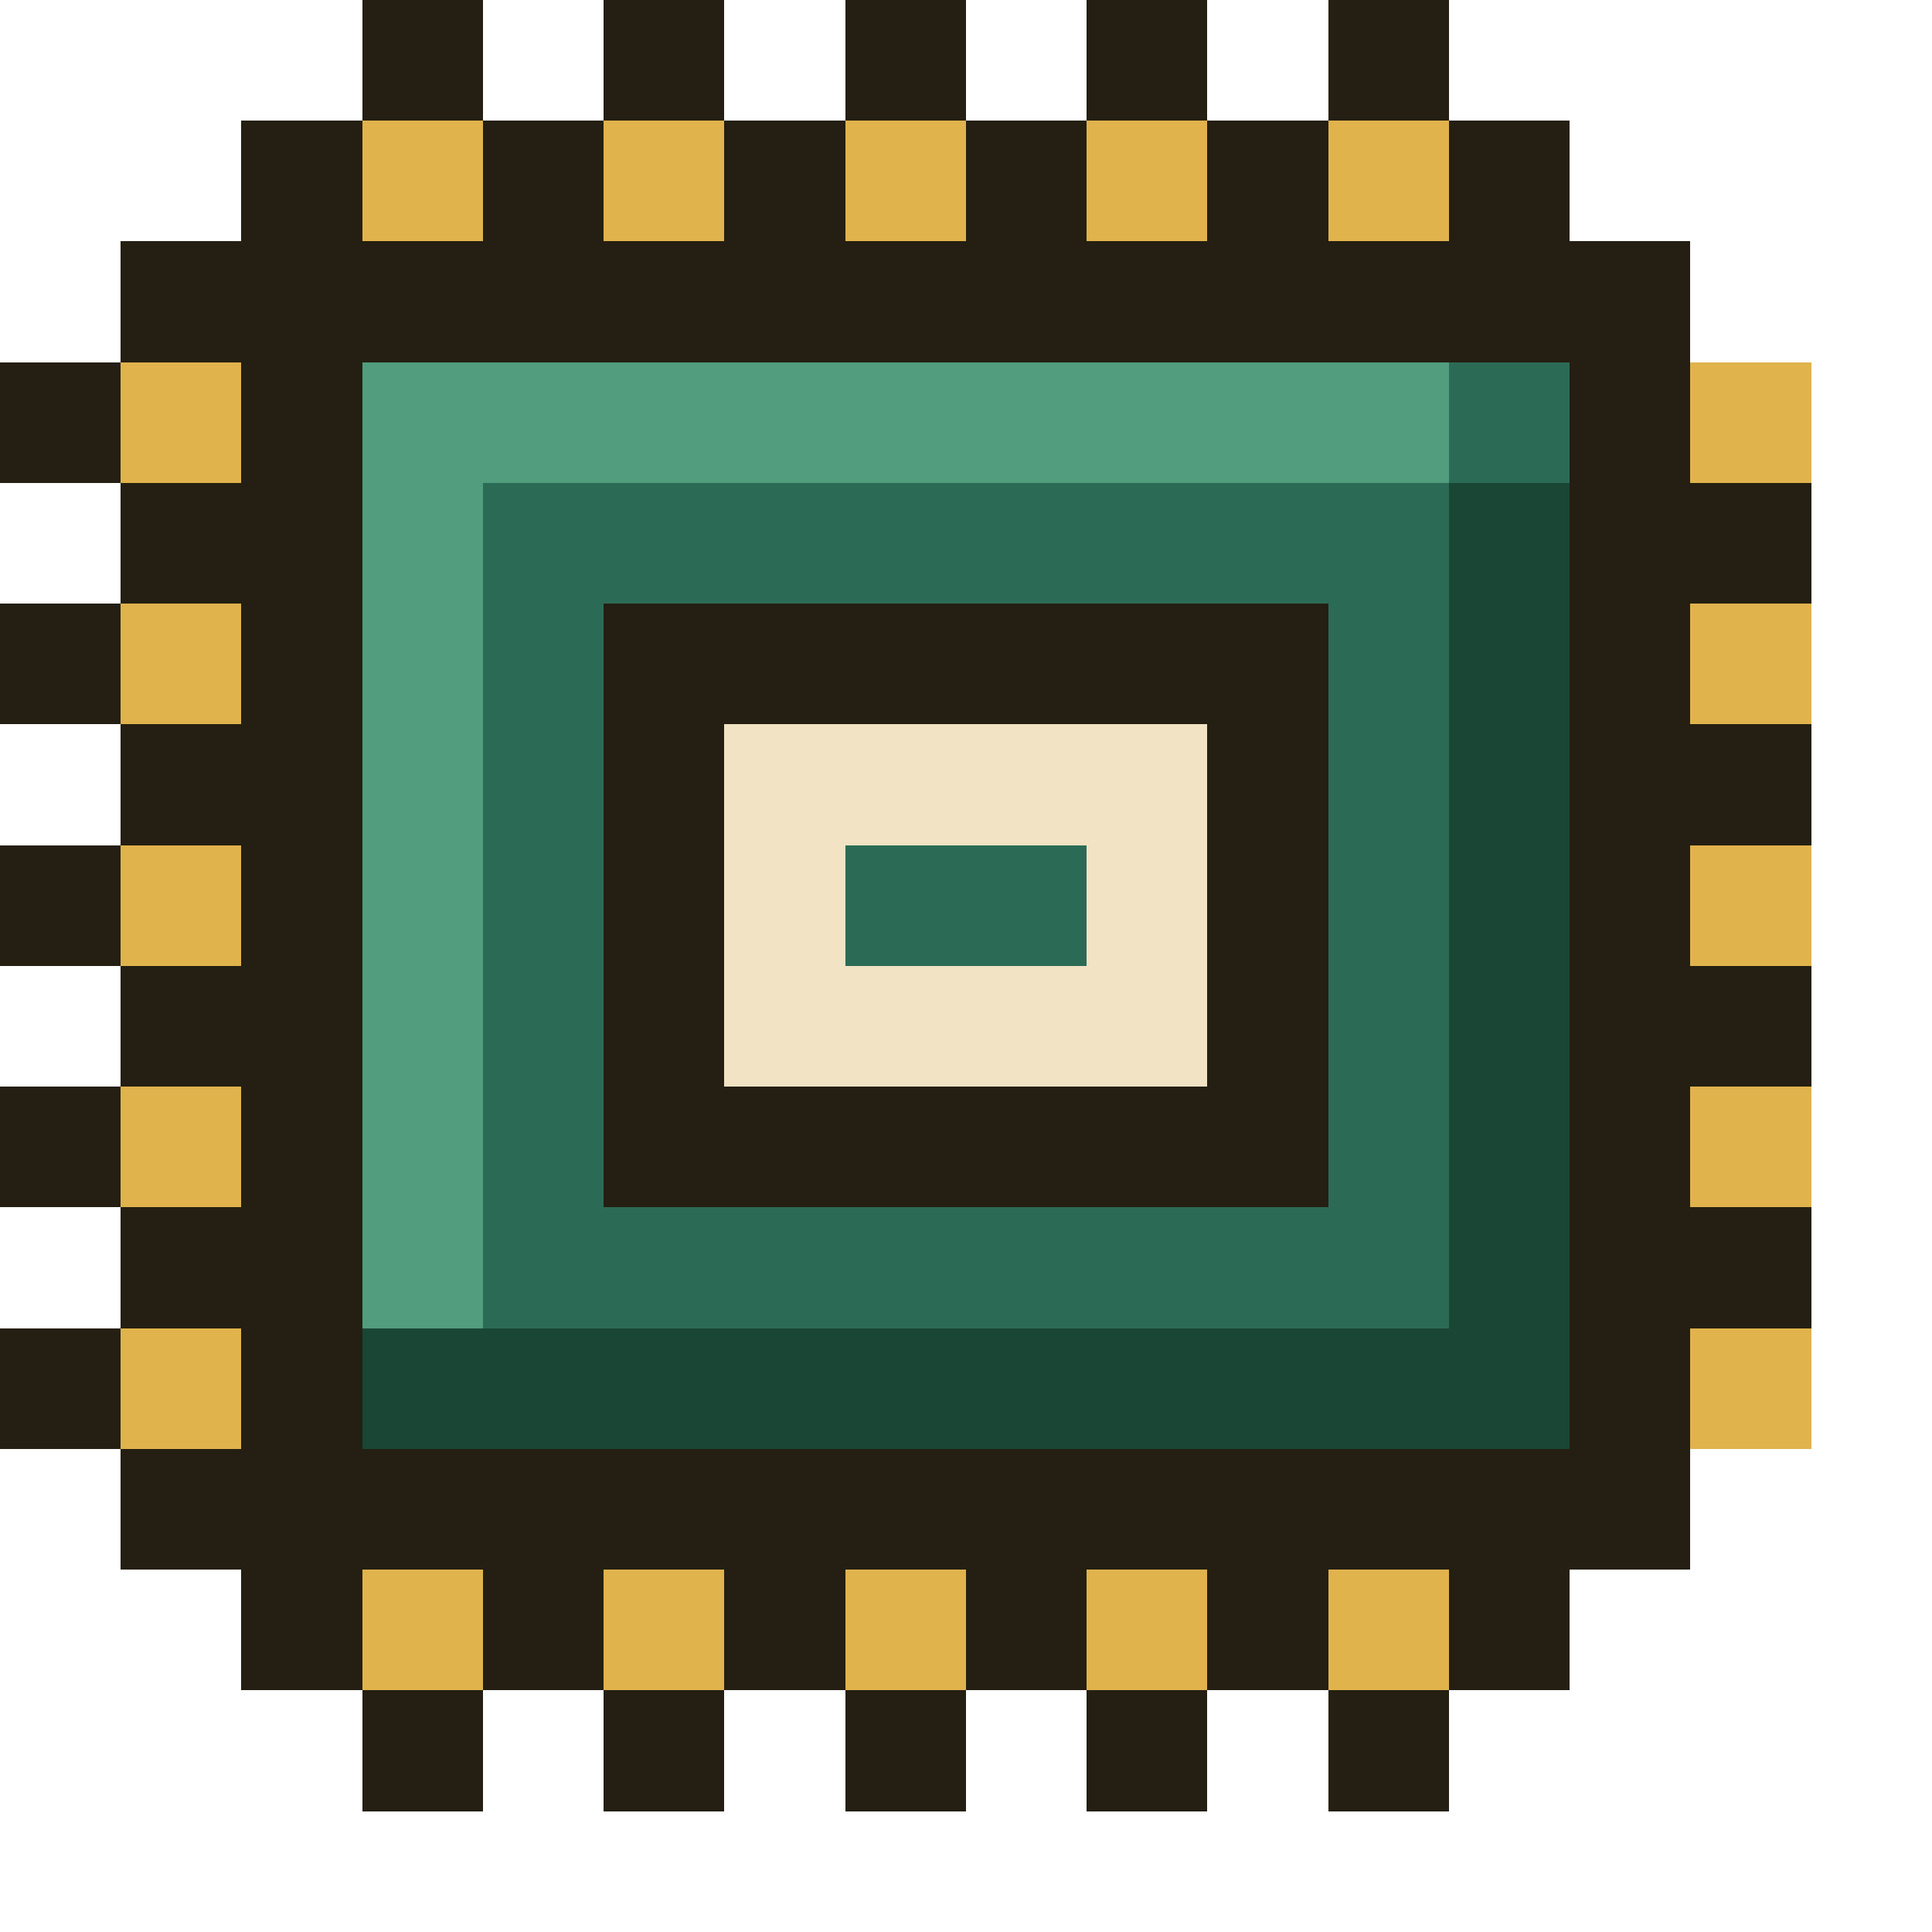
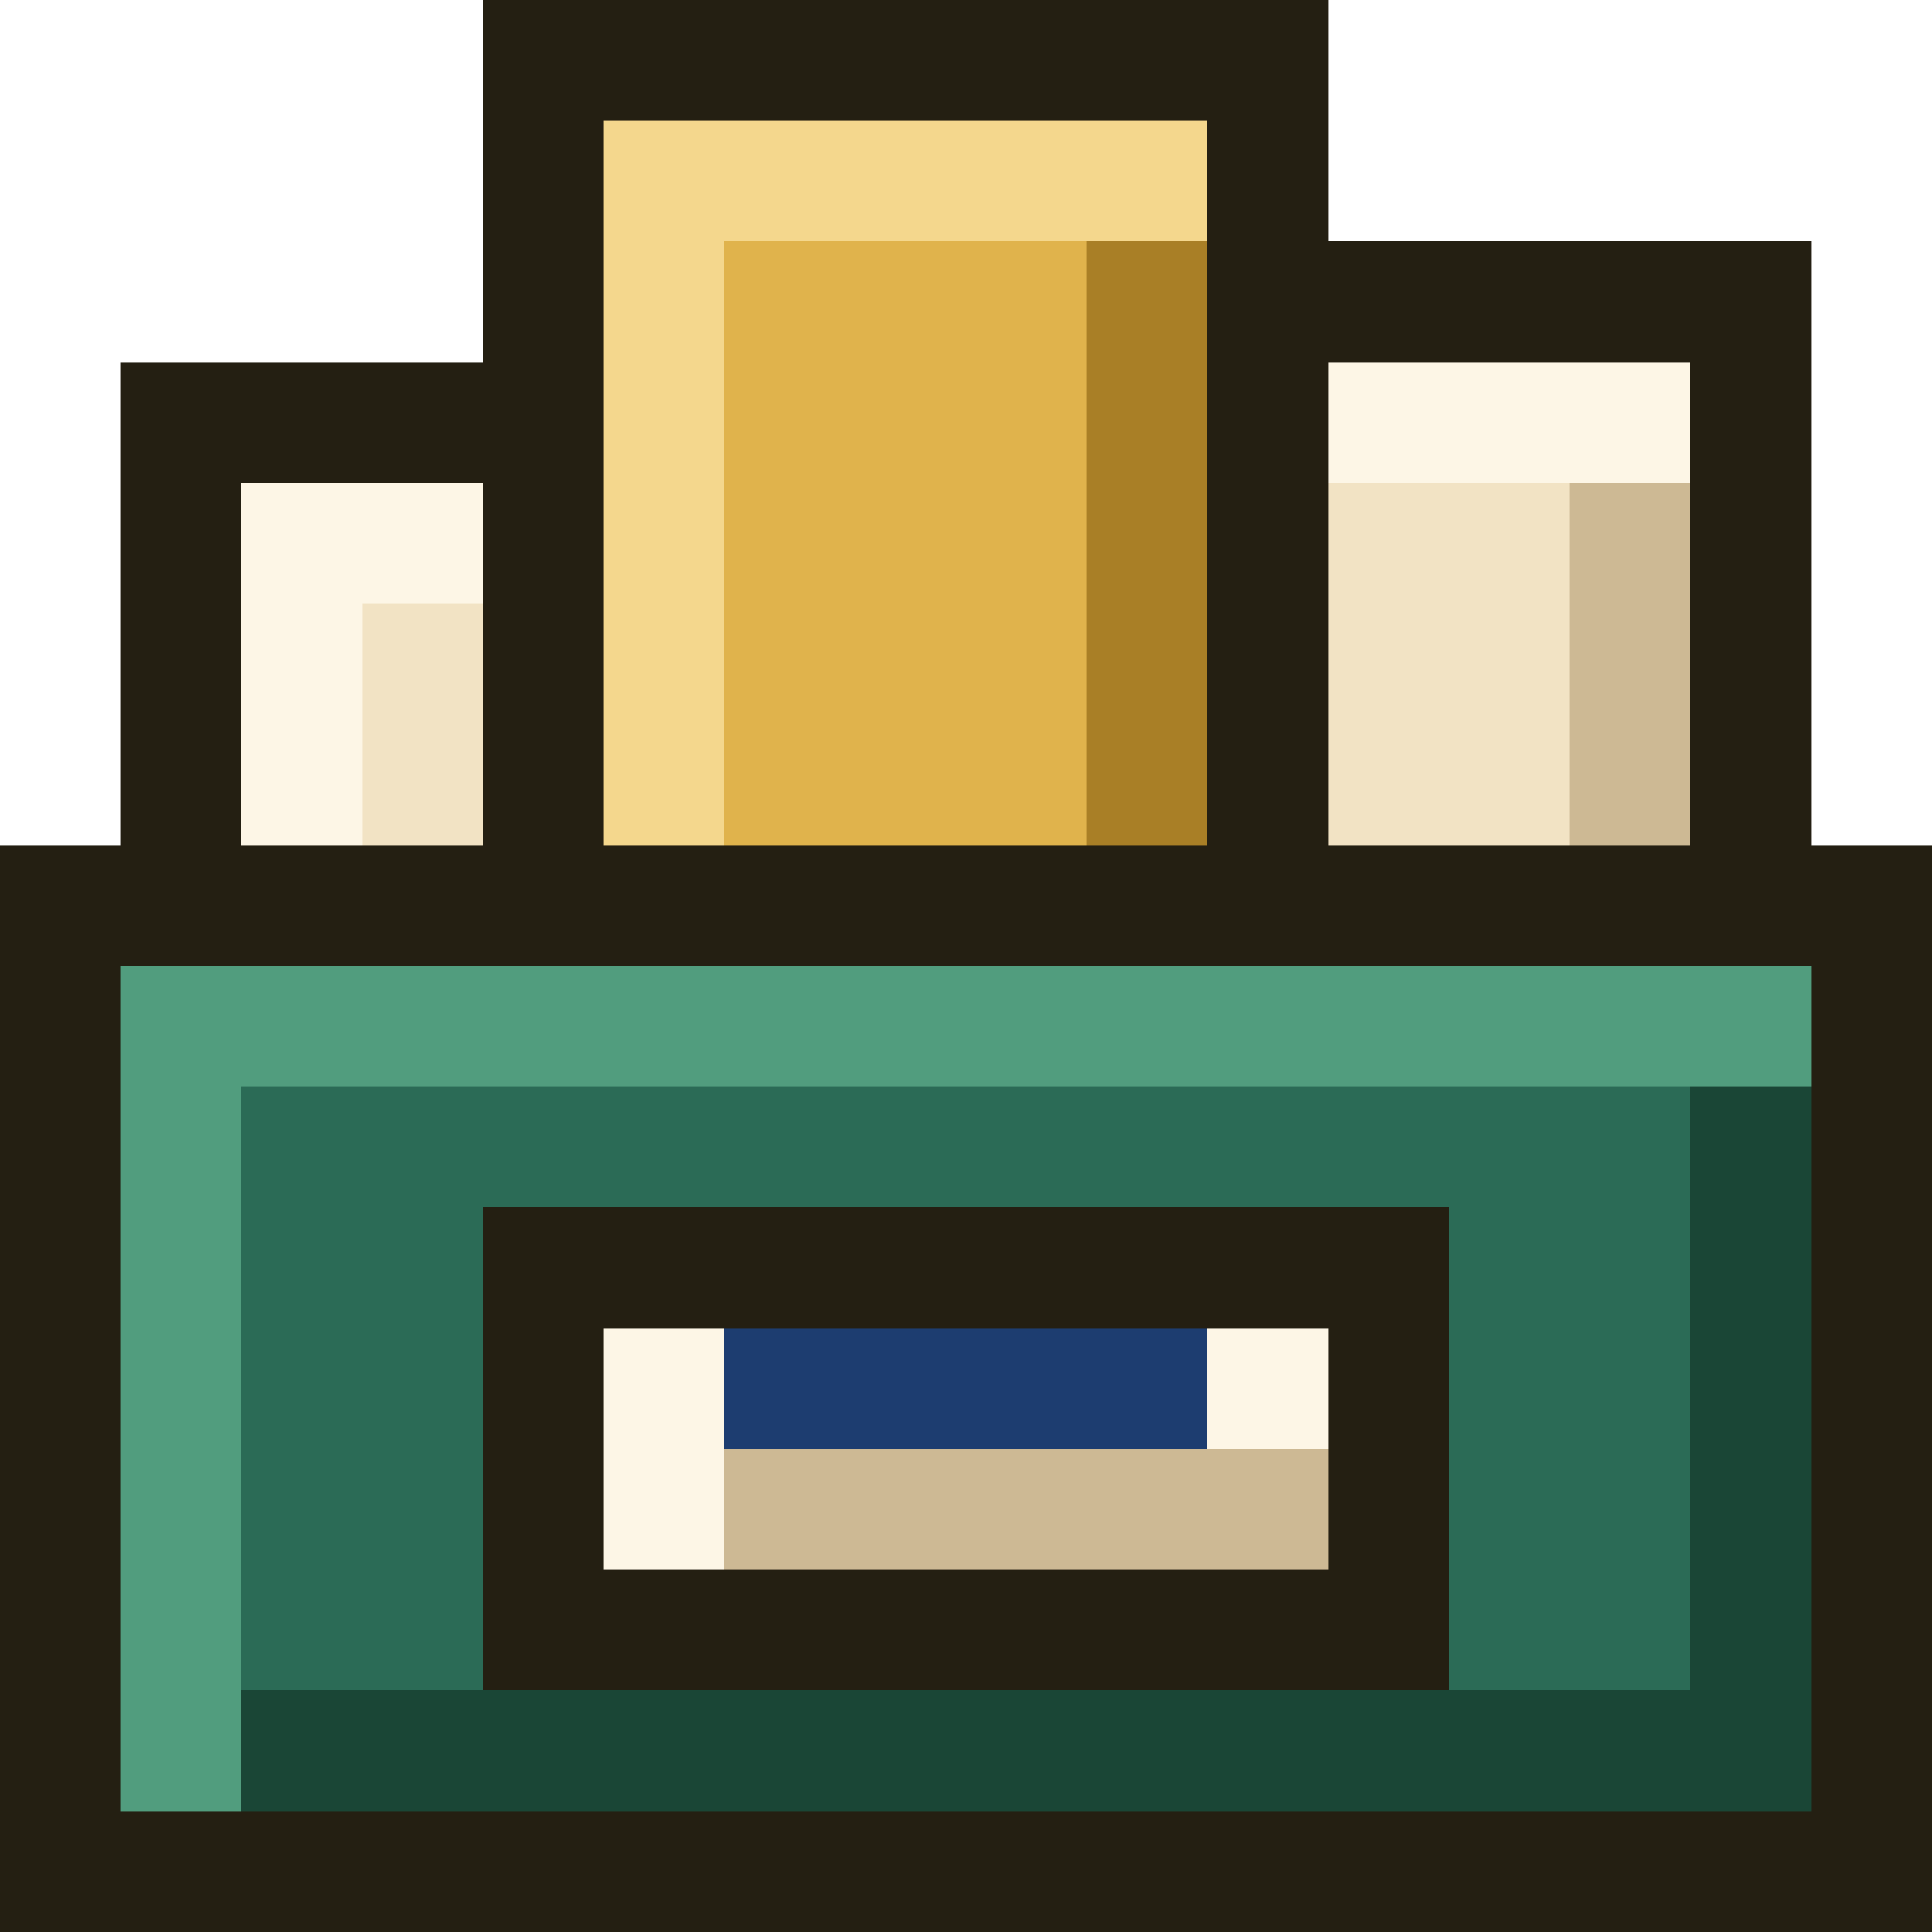
<svg xmlns="http://www.w3.org/2000/svg" viewBox="0 0 16 16" width="16" height="16" shape-rendering="crispEdges" role="img" aria-label="Memory">
-   <path fill="#241f12" d="M3 0h1v1h-1zM5 0h1v1h-1zM7 0h1v1h-1zM9 0h1v1h-1zM11 0h1v1h-1zM2 1h1v1h-1zM4 1h1v1h-1zM6 1h1v1h-1zM8 1h1v1h-1zM10 1h1v1h-1zM12 1h1v1h-1zM1 2h13v1h-13zM0 3h1v1h-1zM2 3h1v1h-1zM13 3h1v1h-1zM1 4h2v1h-2zM13 4h2v1h-2zM0 5h1v1h-1zM2 5h1v1h-1zM5 5h6v1h-6zM13 5h1v1h-1zM1 6h2v1h-2zM5 6h1v1h-1zM10 6h1v1h-1zM13 6h2v1h-2zM0 7h1v1h-1zM2 7h1v1h-1zM5 7h1v1h-1zM10 7h1v1h-1zM13 7h1v1h-1zM1 8h2v1h-2zM5 8h1v1h-1zM10 8h1v1h-1zM13 8h2v1h-2zM0 9h1v1h-1zM2 9h1v1h-1zM5 9h6v1h-6zM13 9h1v1h-1zM1 10h2v1h-2zM13 10h2v1h-2zM0 11h1v1h-1zM2 11h1v1h-1zM13 11h1v1h-1zM1 12h13v1h-13zM2 13h1v1h-1zM4 13h1v1h-1zM6 13h1v1h-1zM8 13h1v1h-1zM10 13h1v1h-1zM12 13h1v1h-1zM3 14h1v1h-1zM5 14h1v1h-1zM7 14h1v1h-1zM9 14h1v1h-1zM11 14h1v1h-1z" />
-   <path fill="#e0b34c" d="M3 1h1v1h-1zM5 1h1v1h-1zM7 1h1v1h-1zM9 1h1v1h-1zM11 1h1v1h-1zM1 3h1v1h-1zM14 3h1v1h-1zM1 5h1v1h-1zM14 5h1v1h-1zM1 7h1v1h-1zM14 7h1v1h-1zM1 9h1v1h-1zM14 9h1v1h-1zM1 11h1v1h-1zM14 11h1v1h-1zM3 13h1v1h-1zM5 13h1v1h-1zM7 13h1v1h-1zM9 13h1v1h-1zM11 13h1v1h-1z" />
-   <path fill="#519d7e" d="M3 3h9v1h-9zM3 4h1v1h-1zM3 5h1v1h-1zM3 6h1v1h-1zM3 7h1v1h-1zM3 8h1v1h-1zM3 9h1v1h-1zM3 10h1v1h-1z" />
-   <path fill="#2b6b56" d="M12 3h1v1h-1zM4 4h8v1h-8zM4 5h1v1h-1zM11 5h1v1h-1zM4 6h1v1h-1zM11 6h1v1h-1zM4 7h1v1h-1zM7 7h2v1h-2zM11 7h1v1h-1zM4 8h1v1h-1zM11 8h1v1h-1zM4 9h1v1h-1zM11 9h1v1h-1zM4 10h8v1h-8z" />
-   <path fill="#1a4636" d="M12 4h1v1h-1zM12 5h1v1h-1zM12 6h1v1h-1zM12 7h1v1h-1zM12 8h1v1h-1zM12 9h1v1h-1zM12 10h1v1h-1zM3 11h10v1h-10z" />
-   <path fill="#f2e3c4" d="M6 6h4v1h-4zM6 7h1v1h-1zM9 7h1v1h-1zM6 8h4v1h-4z" />
+   <path fill="#241f12" d="M4 0h7v1h-7zM4 1h1v1h-1zM10 1h1v1h-1zM4 2h1v1h-1zM10 2h5v1h-5zM1 3h4v1h-4zM10 3h1v1h-1zM14 3h1v1h-1zM1 4h1v1h-1zM4 4h1v1h-1zM10 4h1v1h-1zM14 4h1v1h-1zM1 5h1v1h-1zM4 5h1v1h-1zM10 5h1v1h-1zM14 5h1v1h-1zM1 6h1v1h-1zM4 6h1v1h-1zM10 6h1v1h-1zM14 6h1v1h-1zM0 7h16v1h-16zM0 8h1v1h-1zM15 8h1v1h-1zM0 9h1v1h-1zM15 9h1v1h-1zM0 10h1v1h-1zM4 10h8v1h-8zM15 10h1v1h-1zM0 11h1v1h-1zM4 11h1v1h-1zM11 11h1v1h-1zM15 11h1v1h-1zM0 12h1v1h-1zM4 12h1v1h-1zM11 12h1v1h-1zM15 12h1v1h-1zM0 13h1v1h-1zM4 13h8v1h-8zM15 13h1v1h-1zM0 14h1v1h-1zM15 14h1v1h-1zM0 15h16v1h-16z" />
+   <path fill="#f4d78d" d="M5 1h5v1h-5zM5 2h1v1h-1zM5 3h1v1h-1zM5 4h1v1h-1zM5 5h1v1h-1zM5 6h1v1h-1z" />
+   <path fill="#e0b34c" d="M6 2h3v1h-3zM6 3h3v1h-3zM6 4h3v1h-3zM6 5h3v1h-3zM6 6h3v1h-3z" />
+   <path fill="#a97f26" d="M9 2h1v1h-1zM9 3h1v1h-1zM9 4h1v1h-1zM9 5h1v1h-1zM9 6h1v1h-1z" />
+   <path fill="#fdf6e6" d="M11 3h3v1h-3zM2 4h2v1h-2zM2 5h1v1h-1zM2 6h1v1h-1zM5 11h1v1h-1zM10 11h1v1h-1zM5 12h1v1h-1z" />
+   <path fill="#f2e3c4" d="M11 4h2v1h-2zM3 5h1v1h-1zM11 5h2v1h-2zM3 6h1v1h-1zM11 6h2v1h-2z" />
+   <path fill="#cdb994" d="M13 4h1v1h-1zM13 5h1v1h-1zM13 6h1v1h-1zM6 12h5v1h-5z" />
+   <path fill="#519d7e" d="M1 8h14v1h-14zM1 9h1v1h-1zM1 10h1v1h-1zM1 11h1v1h-1zM1 12h1v1h-1zM1 13h1v1h-1zM1 14h1v1h-1z" />
+   <path fill="#2b6b56" d="M2 9h12v1h-12zM2 10h2v1h-2zM12 10h2v1h-2zM2 11h2v1h-2zM12 11h2v1h-2zM2 12h2v1h-2zM12 12h2v1h-2zM2 13h2v1h-2zM12 13h2v1h-2z" />
+   <path fill="#1a4636" d="M14 9h1v1h-1zM14 10h1v1h-1zM14 11h1v1h-1zM14 12h1v1h-1zM14 13h1v1h-1zM2 14h13v1h-13z" />
+   <path fill="#1d3d70" d="M6 11h4v1h-4z" />
</svg>
